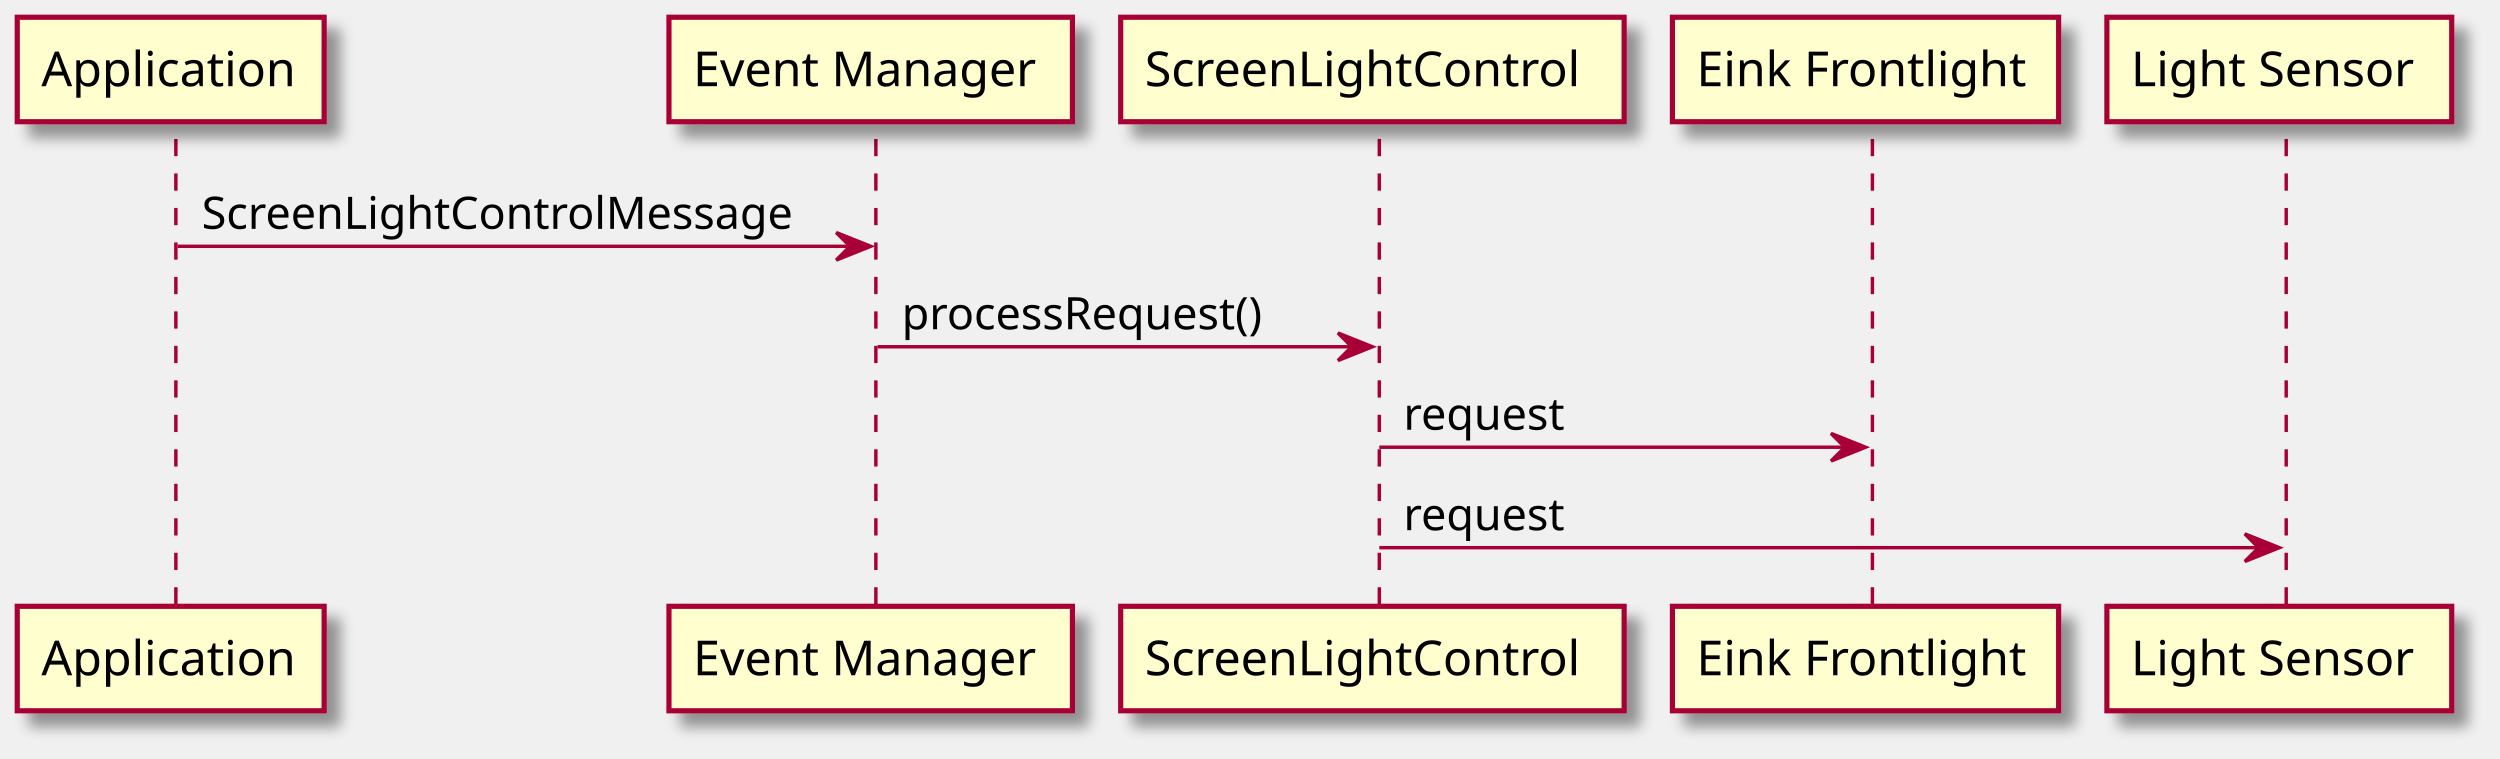
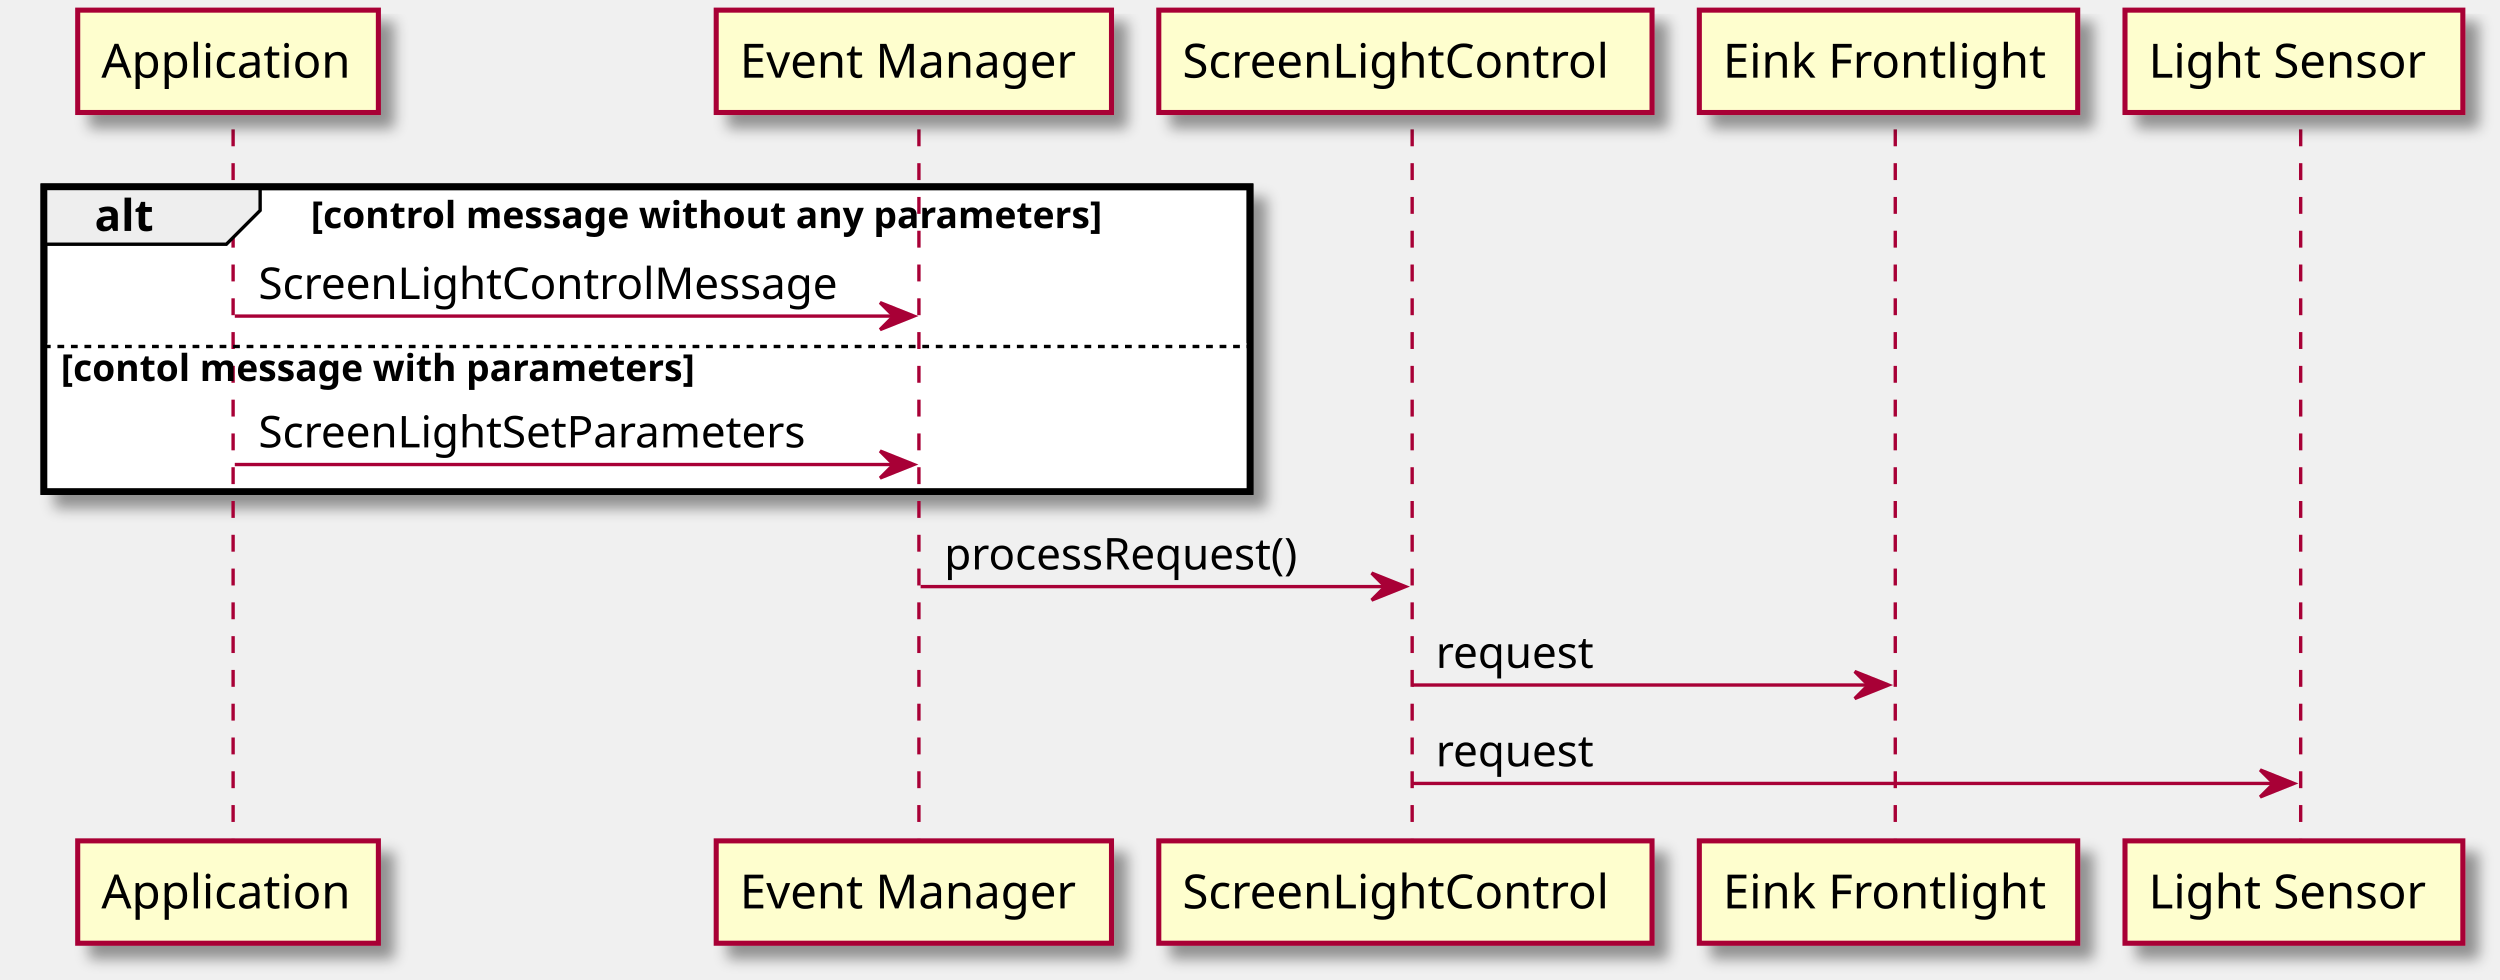
- <svg xmlns="http://www.w3.org/2000/svg" contentScriptType="application/ecmascript" contentStyleType="text/css" height="220px" preserveAspectRatio="none" style="width:725px;height:220px;" version="1.1" viewBox="0 0 725 220" width="725px" zoomAndPan="magnify">
+ <svg xmlns="http://www.w3.org/2000/svg" contentScriptType="application/ecmascript" contentStyleType="text/css" height="290px" preserveAspectRatio="none" style="width:740px;height:290px;" version="1.1" viewBox="0 0 740 290" width="740px" zoomAndPan="magnify">
  <defs>
-     <filter height="300%" id="fywa74pnlo8ex" width="300%" x="-1" y="-1">
+     <filter height="300%" id="fa37k5x5er5rs" width="300%" x="-1" y="-1">
      <feGaussianBlur result="blurOut" stdDeviation="2.0" />
      <feColorMatrix in="blurOut" result="blurOut2" type="matrix" values="0 0 0 0 0 0 0 0 0 0 0 0 0 0 0 0 0 0 .4 0" />
      <feOffset dx="4.0" dy="4.0" in="blurOut2" result="blurOut3" />
      <feBlend in="SourceGraphic" in2="blurOut3" mode="normal" />
    </filter>
  </defs>
  <g>
-     <line style="stroke:#A80036;stroke-width:1.0;stroke-dasharray:5.0,5.0;" x1="51" x2="51" y1="40.297" y2="176.828" />
-     <line style="stroke:#A80036;stroke-width:1.0;stroke-dasharray:5.0,5.0;" x1="254" x2="254" y1="40.297" y2="176.828" />
-     <line style="stroke:#A80036;stroke-width:1.0;stroke-dasharray:5.0,5.0;" x1="400" x2="400" y1="40.297" y2="176.828" />
-     <line style="stroke:#A80036;stroke-width:1.0;stroke-dasharray:5.0,5.0;" x1="543" x2="543" y1="40.297" y2="176.828" />
-     <line style="stroke:#A80036;stroke-width:1.0;stroke-dasharray:5.0,5.0;" x1="663" x2="663" y1="40.297" y2="176.828" />
-     <rect fill="#FEFECE" filter="url(#fywa74pnlo8ex)" height="30.297" style="stroke:#A80036;stroke-width:1.5;" width="89" x="5" y="5" />
-     <text fill="#000000" font-family="sans-serif" font-size="14" lengthAdjust="spacingAndGlyphs" textLength="75" x="12" y="24.995">Application</text>
-     <rect fill="#FEFECE" filter="url(#fywa74pnlo8ex)" height="30.297" style="stroke:#A80036;stroke-width:1.5;" width="89" x="5" y="175.828" />
-     <text fill="#000000" font-family="sans-serif" font-size="14" lengthAdjust="spacingAndGlyphs" textLength="75" x="12" y="195.823">Application</text>
-     <rect fill="#FEFECE" filter="url(#fywa74pnlo8ex)" height="30.297" style="stroke:#A80036;stroke-width:1.5;" width="117" x="194" y="5" />
-     <text fill="#000000" font-family="sans-serif" font-size="14" lengthAdjust="spacingAndGlyphs" textLength="103" x="201" y="24.995">Event Manager</text>
-     <rect fill="#FEFECE" filter="url(#fywa74pnlo8ex)" height="30.297" style="stroke:#A80036;stroke-width:1.5;" width="117" x="194" y="175.828" />
-     <text fill="#000000" font-family="sans-serif" font-size="14" lengthAdjust="spacingAndGlyphs" textLength="103" x="201" y="195.823">Event Manager</text>
-     <rect fill="#FEFECE" filter="url(#fywa74pnlo8ex)" height="30.297" style="stroke:#A80036;stroke-width:1.5;" width="146" x="325" y="5" />
-     <text fill="#000000" font-family="sans-serif" font-size="14" lengthAdjust="spacingAndGlyphs" textLength="132" x="332" y="24.995">ScreenLightControl</text>
-     <rect fill="#FEFECE" filter="url(#fywa74pnlo8ex)" height="30.297" style="stroke:#A80036;stroke-width:1.5;" width="146" x="325" y="175.828" />
-     <text fill="#000000" font-family="sans-serif" font-size="14" lengthAdjust="spacingAndGlyphs" textLength="132" x="332" y="195.823">ScreenLightControl</text>
-     <rect fill="#FEFECE" filter="url(#fywa74pnlo8ex)" height="30.297" style="stroke:#A80036;stroke-width:1.5;" width="112" x="485" y="5" />
-     <text fill="#000000" font-family="sans-serif" font-size="14" lengthAdjust="spacingAndGlyphs" textLength="98" x="492" y="24.995">Eink Frontlight</text>
-     <rect fill="#FEFECE" filter="url(#fywa74pnlo8ex)" height="30.297" style="stroke:#A80036;stroke-width:1.5;" width="112" x="485" y="175.828" />
-     <text fill="#000000" font-family="sans-serif" font-size="14" lengthAdjust="spacingAndGlyphs" textLength="98" x="492" y="195.823">Eink Frontlight</text>
-     <rect fill="#FEFECE" filter="url(#fywa74pnlo8ex)" height="30.297" style="stroke:#A80036;stroke-width:1.5;" width="100" x="611" y="5" />
-     <text fill="#000000" font-family="sans-serif" font-size="14" lengthAdjust="spacingAndGlyphs" textLength="86" x="618" y="24.995">Light Sensor</text>
-     <rect fill="#FEFECE" filter="url(#fywa74pnlo8ex)" height="30.297" style="stroke:#A80036;stroke-width:1.5;" width="100" x="611" y="175.828" />
-     <text fill="#000000" font-family="sans-serif" font-size="14" lengthAdjust="spacingAndGlyphs" textLength="86" x="618" y="195.823">Light Sensor</text>
-     <polygon fill="#A80036" points="242.5,67.43,252.5,71.43,242.5,75.43,246.5,71.43" style="stroke:#A80036;stroke-width:1.0;" />
-     <line style="stroke:#A80036;stroke-width:1.0;" x1="51.5" x2="248.5" y1="71.43" y2="71.43" />
-     <text fill="#000000" font-family="sans-serif" font-size="13" lengthAdjust="spacingAndGlyphs" textLength="179" x="58.5" y="66.364">ScreenLightControlMessage</text>
-     <polygon fill="#A80036" points="388,96.562,398,100.562,388,104.562,392,100.562" style="stroke:#A80036;stroke-width:1.0;" />
-     <line style="stroke:#A80036;stroke-width:1.0;" x1="254.5" x2="394" y1="100.562" y2="100.562" />
-     <text fill="#000000" font-family="sans-serif" font-size="13" lengthAdjust="spacingAndGlyphs" textLength="112" x="261.5" y="95.497">processRequest()</text>
-     <polygon fill="#A80036" points="531,125.695,541,129.695,531,133.695,535,129.695" style="stroke:#A80036;stroke-width:1.0;" />
-     <line style="stroke:#A80036;stroke-width:1.0;" x1="400" x2="537" y1="129.695" y2="129.695" />
-     <text fill="#000000" font-family="sans-serif" font-size="13" lengthAdjust="spacingAndGlyphs" textLength="49" x="407" y="124.629">request</text>
-     <polygon fill="#A80036" points="651,154.828,661,158.828,651,162.828,655,158.828" style="stroke:#A80036;stroke-width:1.0;" />
-     <line style="stroke:#A80036;stroke-width:1.0;" x1="400" x2="657" y1="158.828" y2="158.828" />
-     <text fill="#000000" font-family="sans-serif" font-size="13" lengthAdjust="spacingAndGlyphs" textLength="49" x="407" y="153.762">request</text>
+     <rect fill="#FFFFFF" filter="url(#fa37k5x5er5rs)" height="90.203" style="stroke: #000000; stroke-width: 2.0;" width="357" x="13" y="55.297" />
+     <rect fill="#FFFFFF" height="43.938" style="stroke: none; stroke-width: 1.0;" width="357" x="13" y="101.562" />
+     <line style="stroke: #A80036; stroke-width: 1.0; stroke-dasharray: 5.0,5.0;" x1="69" x2="69" y1="38.297" y2="249.898" />
+     <line style="stroke: #A80036; stroke-width: 1.0; stroke-dasharray: 5.0,5.0;" x1="272" x2="272" y1="38.297" y2="249.898" />
+     <line style="stroke: #A80036; stroke-width: 1.0; stroke-dasharray: 5.0,5.0;" x1="418" x2="418" y1="38.297" y2="249.898" />
+     <line style="stroke: #A80036; stroke-width: 1.0; stroke-dasharray: 5.0,5.0;" x1="561" x2="561" y1="38.297" y2="249.898" />
+     <line style="stroke: #A80036; stroke-width: 1.0; stroke-dasharray: 5.0,5.0;" x1="681" x2="681" y1="38.297" y2="249.898" />
+     <rect fill="#FEFECE" filter="url(#fa37k5x5er5rs)" height="30.297" style="stroke: #A80036; stroke-width: 1.5;" width="89" x="23" y="3" />
+     <text fill="#000000" font-family="sans-serif" font-size="14" lengthAdjust="spacingAndGlyphs" textLength="75" x="30" y="22.995">Application</text>
+     <rect fill="#FEFECE" filter="url(#fa37k5x5er5rs)" height="30.297" style="stroke: #A80036; stroke-width: 1.5;" width="89" x="23" y="248.898" />
+     <text fill="#000000" font-family="sans-serif" font-size="14" lengthAdjust="spacingAndGlyphs" textLength="75" x="30" y="268.894">Application</text>
+     <rect fill="#FEFECE" filter="url(#fa37k5x5er5rs)" height="30.297" style="stroke: #A80036; stroke-width: 1.5;" width="117" x="212" y="3" />
+     <text fill="#000000" font-family="sans-serif" font-size="14" lengthAdjust="spacingAndGlyphs" textLength="103" x="219" y="22.995">Event Manager</text>
+     <rect fill="#FEFECE" filter="url(#fa37k5x5er5rs)" height="30.297" style="stroke: #A80036; stroke-width: 1.5;" width="117" x="212" y="248.898" />
+     <text fill="#000000" font-family="sans-serif" font-size="14" lengthAdjust="spacingAndGlyphs" textLength="103" x="219" y="268.894">Event Manager</text>
+     <rect fill="#FEFECE" filter="url(#fa37k5x5er5rs)" height="30.297" style="stroke: #A80036; stroke-width: 1.5;" width="146" x="343" y="3" />
+     <text fill="#000000" font-family="sans-serif" font-size="14" lengthAdjust="spacingAndGlyphs" textLength="132" x="350" y="22.995">ScreenLightControl</text>
+     <rect fill="#FEFECE" filter="url(#fa37k5x5er5rs)" height="30.297" style="stroke: #A80036; stroke-width: 1.5;" width="146" x="343" y="248.898" />
+     <text fill="#000000" font-family="sans-serif" font-size="14" lengthAdjust="spacingAndGlyphs" textLength="132" x="350" y="268.894">ScreenLightControl</text>
+     <rect fill="#FEFECE" filter="url(#fa37k5x5er5rs)" height="30.297" style="stroke: #A80036; stroke-width: 1.5;" width="112" x="503" y="3" />
+     <text fill="#000000" font-family="sans-serif" font-size="14" lengthAdjust="spacingAndGlyphs" textLength="98" x="510" y="22.995">Eink Frontlight</text>
+     <rect fill="#FEFECE" filter="url(#fa37k5x5er5rs)" height="30.297" style="stroke: #A80036; stroke-width: 1.5;" width="112" x="503" y="248.898" />
+     <text fill="#000000" font-family="sans-serif" font-size="14" lengthAdjust="spacingAndGlyphs" textLength="98" x="510" y="268.894">Eink Frontlight</text>
+     <rect fill="#FEFECE" filter="url(#fa37k5x5er5rs)" height="30.297" style="stroke: #A80036; stroke-width: 1.5;" width="100" x="629" y="3" />
+     <text fill="#000000" font-family="sans-serif" font-size="14" lengthAdjust="spacingAndGlyphs" textLength="86" x="636" y="22.995">Light Sensor</text>
+     <rect fill="#FEFECE" filter="url(#fa37k5x5er5rs)" height="30.297" style="stroke: #A80036; stroke-width: 1.5;" width="100" x="629" y="248.898" />
+     <text fill="#000000" font-family="sans-serif" font-size="14" lengthAdjust="spacingAndGlyphs" textLength="86" x="636" y="268.894">Light Sensor</text>
+     <path d="M13,55.297 L77,55.297 L77,62.297 L67,72.297 L13,72.297 L13,55.297 " fill="#EEEEEE" style="stroke: #000000; stroke-width: 1.0;" />
+     <rect fill="none" height="90.203" style="stroke: #000000; stroke-width: 2.0;" width="357" x="13" y="55.297" />
+     <text fill="#000000" font-family="sans-serif" font-size="13" font-weight="bold" lengthAdjust="spacingAndGlyphs" textLength="19" x="28" y="68.364">alt</text>
+     <text fill="#000000" font-family="sans-serif" font-size="11" font-weight="bold" lengthAdjust="spacingAndGlyphs" textLength="273" x="92" y="67.507">[control message without any parameters]</text>
+     <polygon fill="#A80036" points="260.5,89.562,270.5,93.562,260.5,97.562,264.5,93.562" style="stroke: #A80036; stroke-width: 1.0;" />
+     <line style="stroke: #A80036; stroke-width: 1.0;" x1="69.5" x2="266.5" y1="93.562" y2="93.562" />
+     <text fill="#000000" font-family="sans-serif" font-size="13" lengthAdjust="spacingAndGlyphs" textLength="179" x="76.5" y="88.497">ScreenLightControlMessage</text>
+     <line style="stroke: #000000; stroke-width: 1.0; stroke-dasharray: 2.0,2.0;" x1="13" x2="370" y1="102.562" y2="102.562" />
+     <text fill="#000000" font-family="sans-serif" font-size="11" font-weight="bold" lengthAdjust="spacingAndGlyphs" textLength="220" x="18" y="112.773">[contol message with parameters]</text>
+     <polygon fill="#A80036" points="260.5,133.5,270.5,137.5,260.5,141.5,264.5,137.5" style="stroke: #A80036; stroke-width: 1.0;" />
+     <line style="stroke: #A80036; stroke-width: 1.0;" x1="69.5" x2="266.5" y1="137.5" y2="137.5" />
+     <text fill="#000000" font-family="sans-serif" font-size="13" lengthAdjust="spacingAndGlyphs" textLength="173" x="76.5" y="132.434">ScreenLightSetParameters</text>
+     <polygon fill="#A80036" points="406,169.633,416,173.633,406,177.633,410,173.633" style="stroke: #A80036; stroke-width: 1.0;" />
+     <line style="stroke: #A80036; stroke-width: 1.0;" x1="272.5" x2="412" y1="173.633" y2="173.633" />
+     <text fill="#000000" font-family="sans-serif" font-size="13" lengthAdjust="spacingAndGlyphs" textLength="112" x="279.5" y="168.567">processRequest()</text>
+     <polygon fill="#A80036" points="549,198.766,559,202.766,549,206.766,553,202.766" style="stroke: #A80036; stroke-width: 1.0;" />
+     <line style="stroke: #A80036; stroke-width: 1.0;" x1="418" x2="555" y1="202.766" y2="202.766" />
+     <text fill="#000000" font-family="sans-serif" font-size="13" lengthAdjust="spacingAndGlyphs" textLength="49" x="425" y="197.7">request</text>
+     <polygon fill="#A80036" points="669,227.898,679,231.898,669,235.898,673,231.898" style="stroke: #A80036; stroke-width: 1.0;" />
+     <line style="stroke: #A80036; stroke-width: 1.0;" x1="418" x2="675" y1="231.898" y2="231.898" />
+     <text fill="#000000" font-family="sans-serif" font-size="13" lengthAdjust="spacingAndGlyphs" textLength="49" x="425" y="226.833">request</text>
  </g>
</svg>
